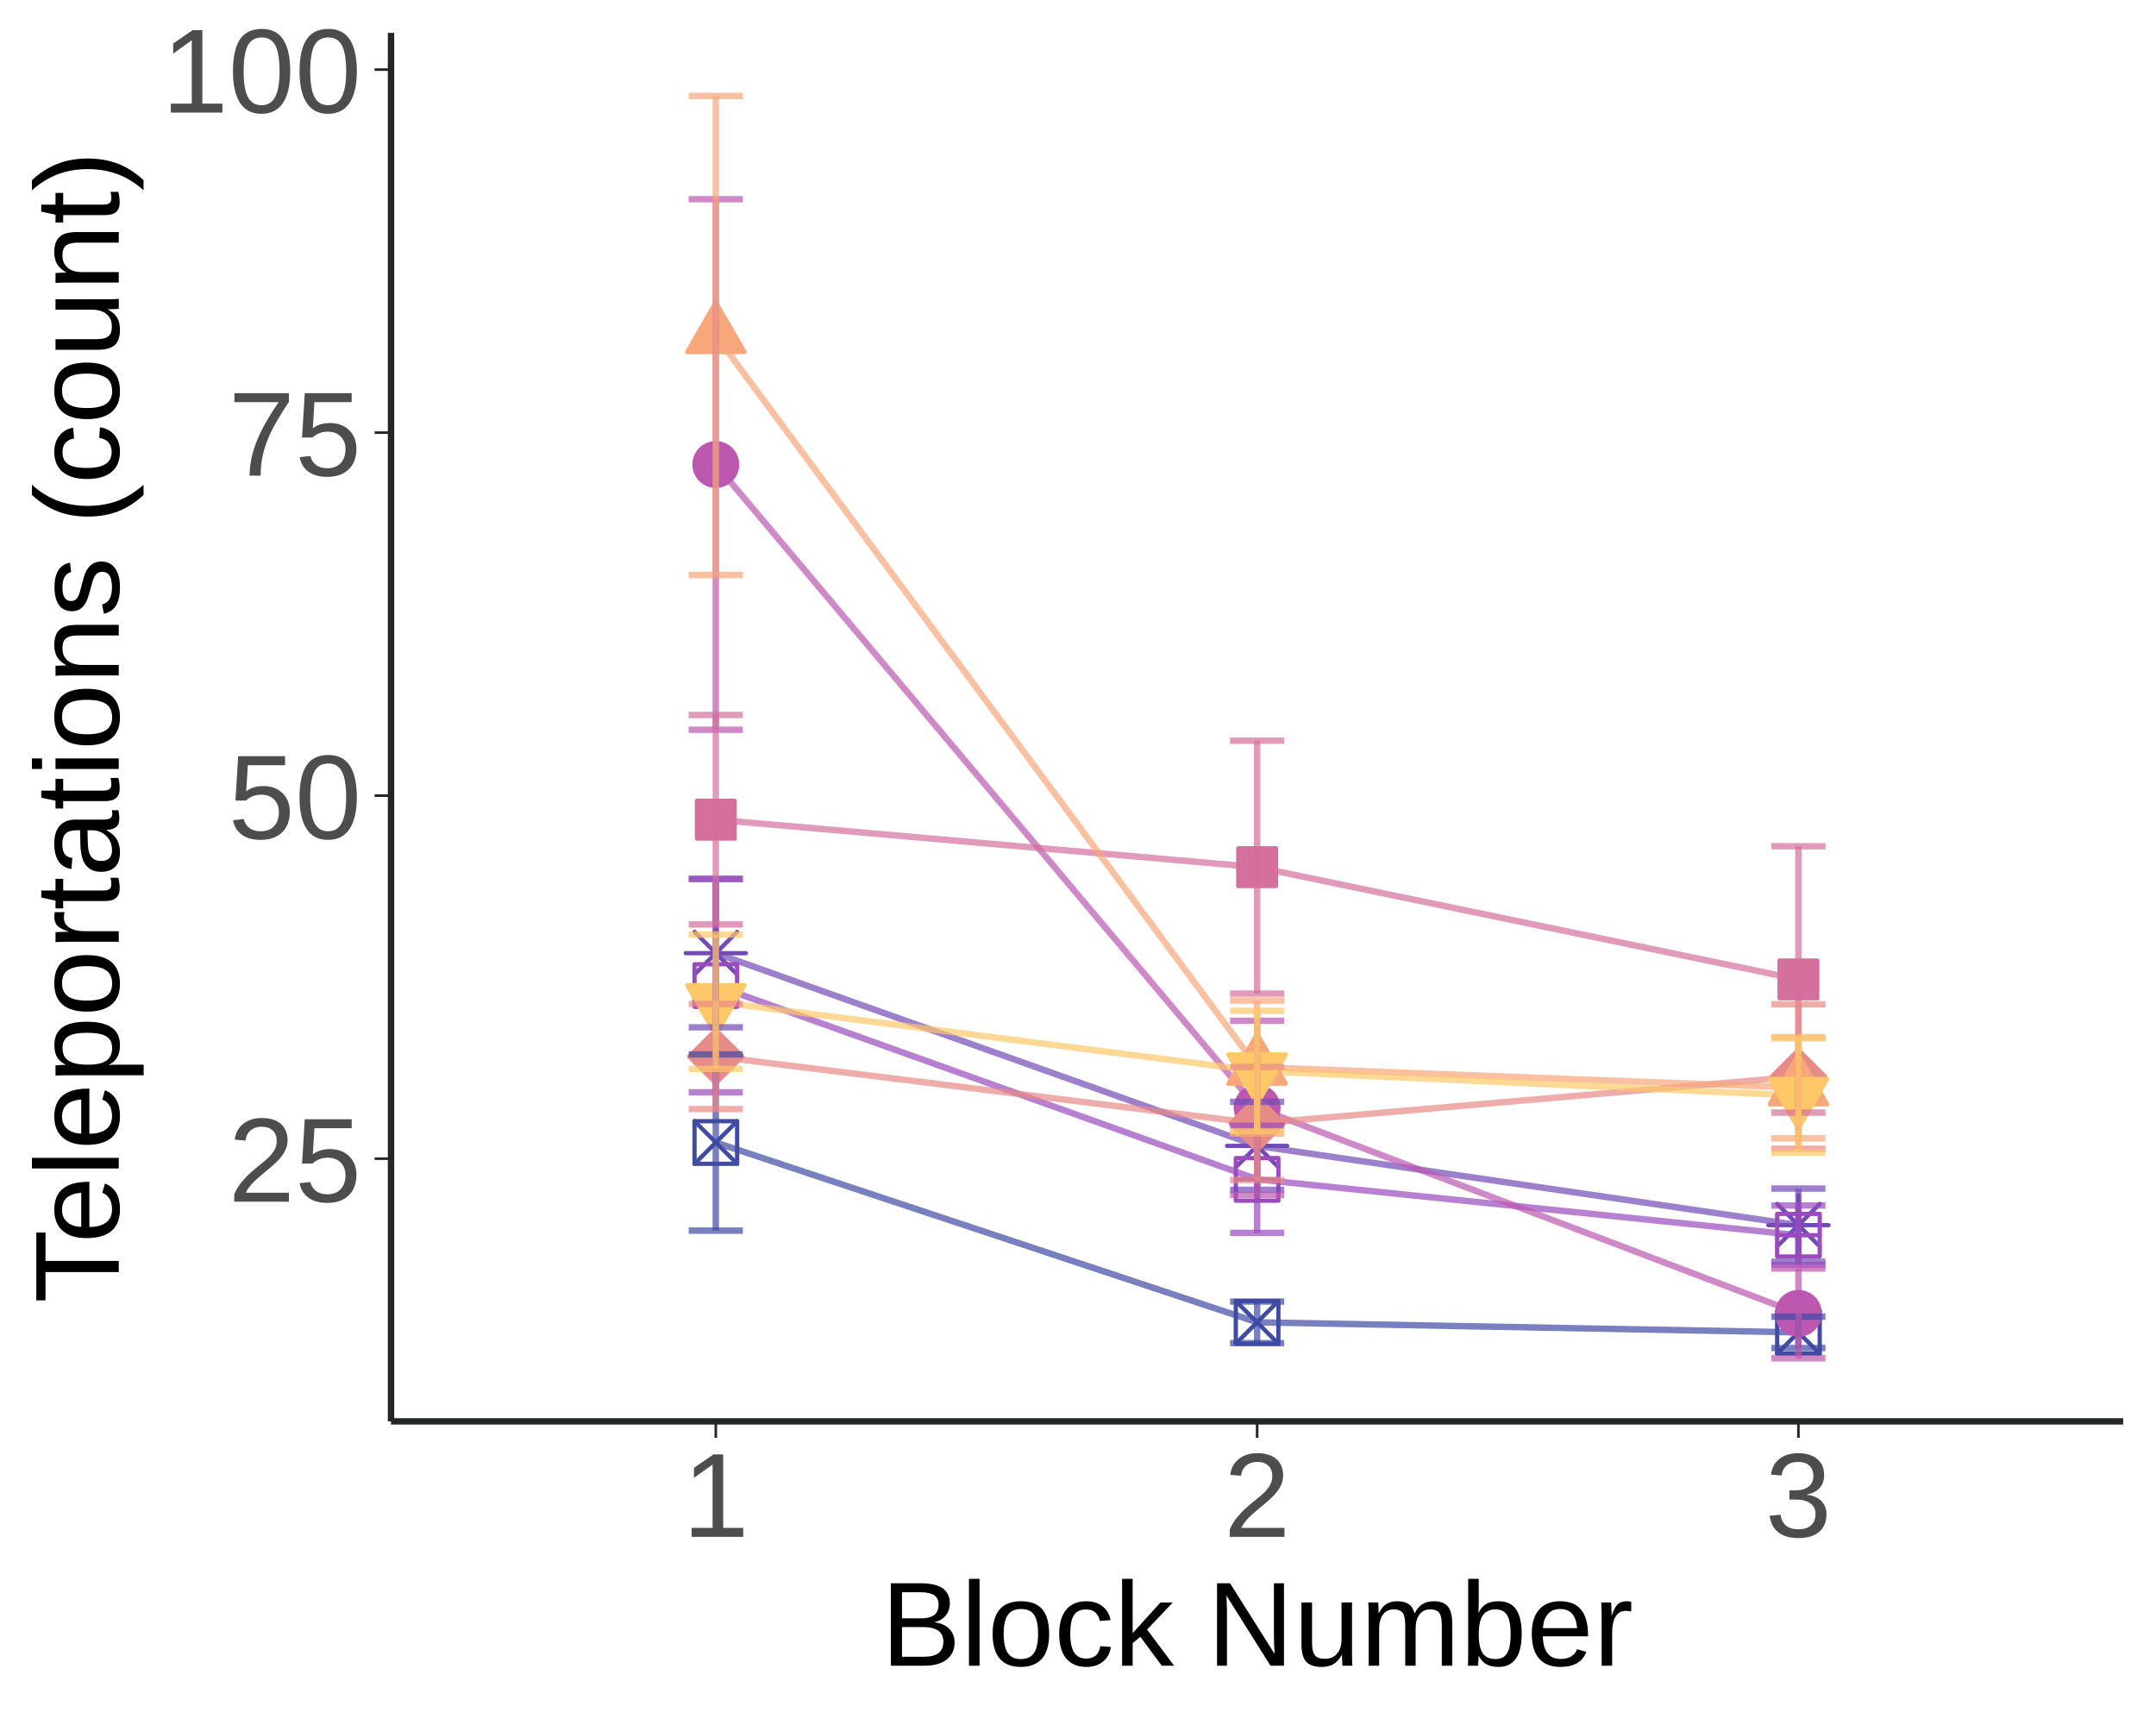
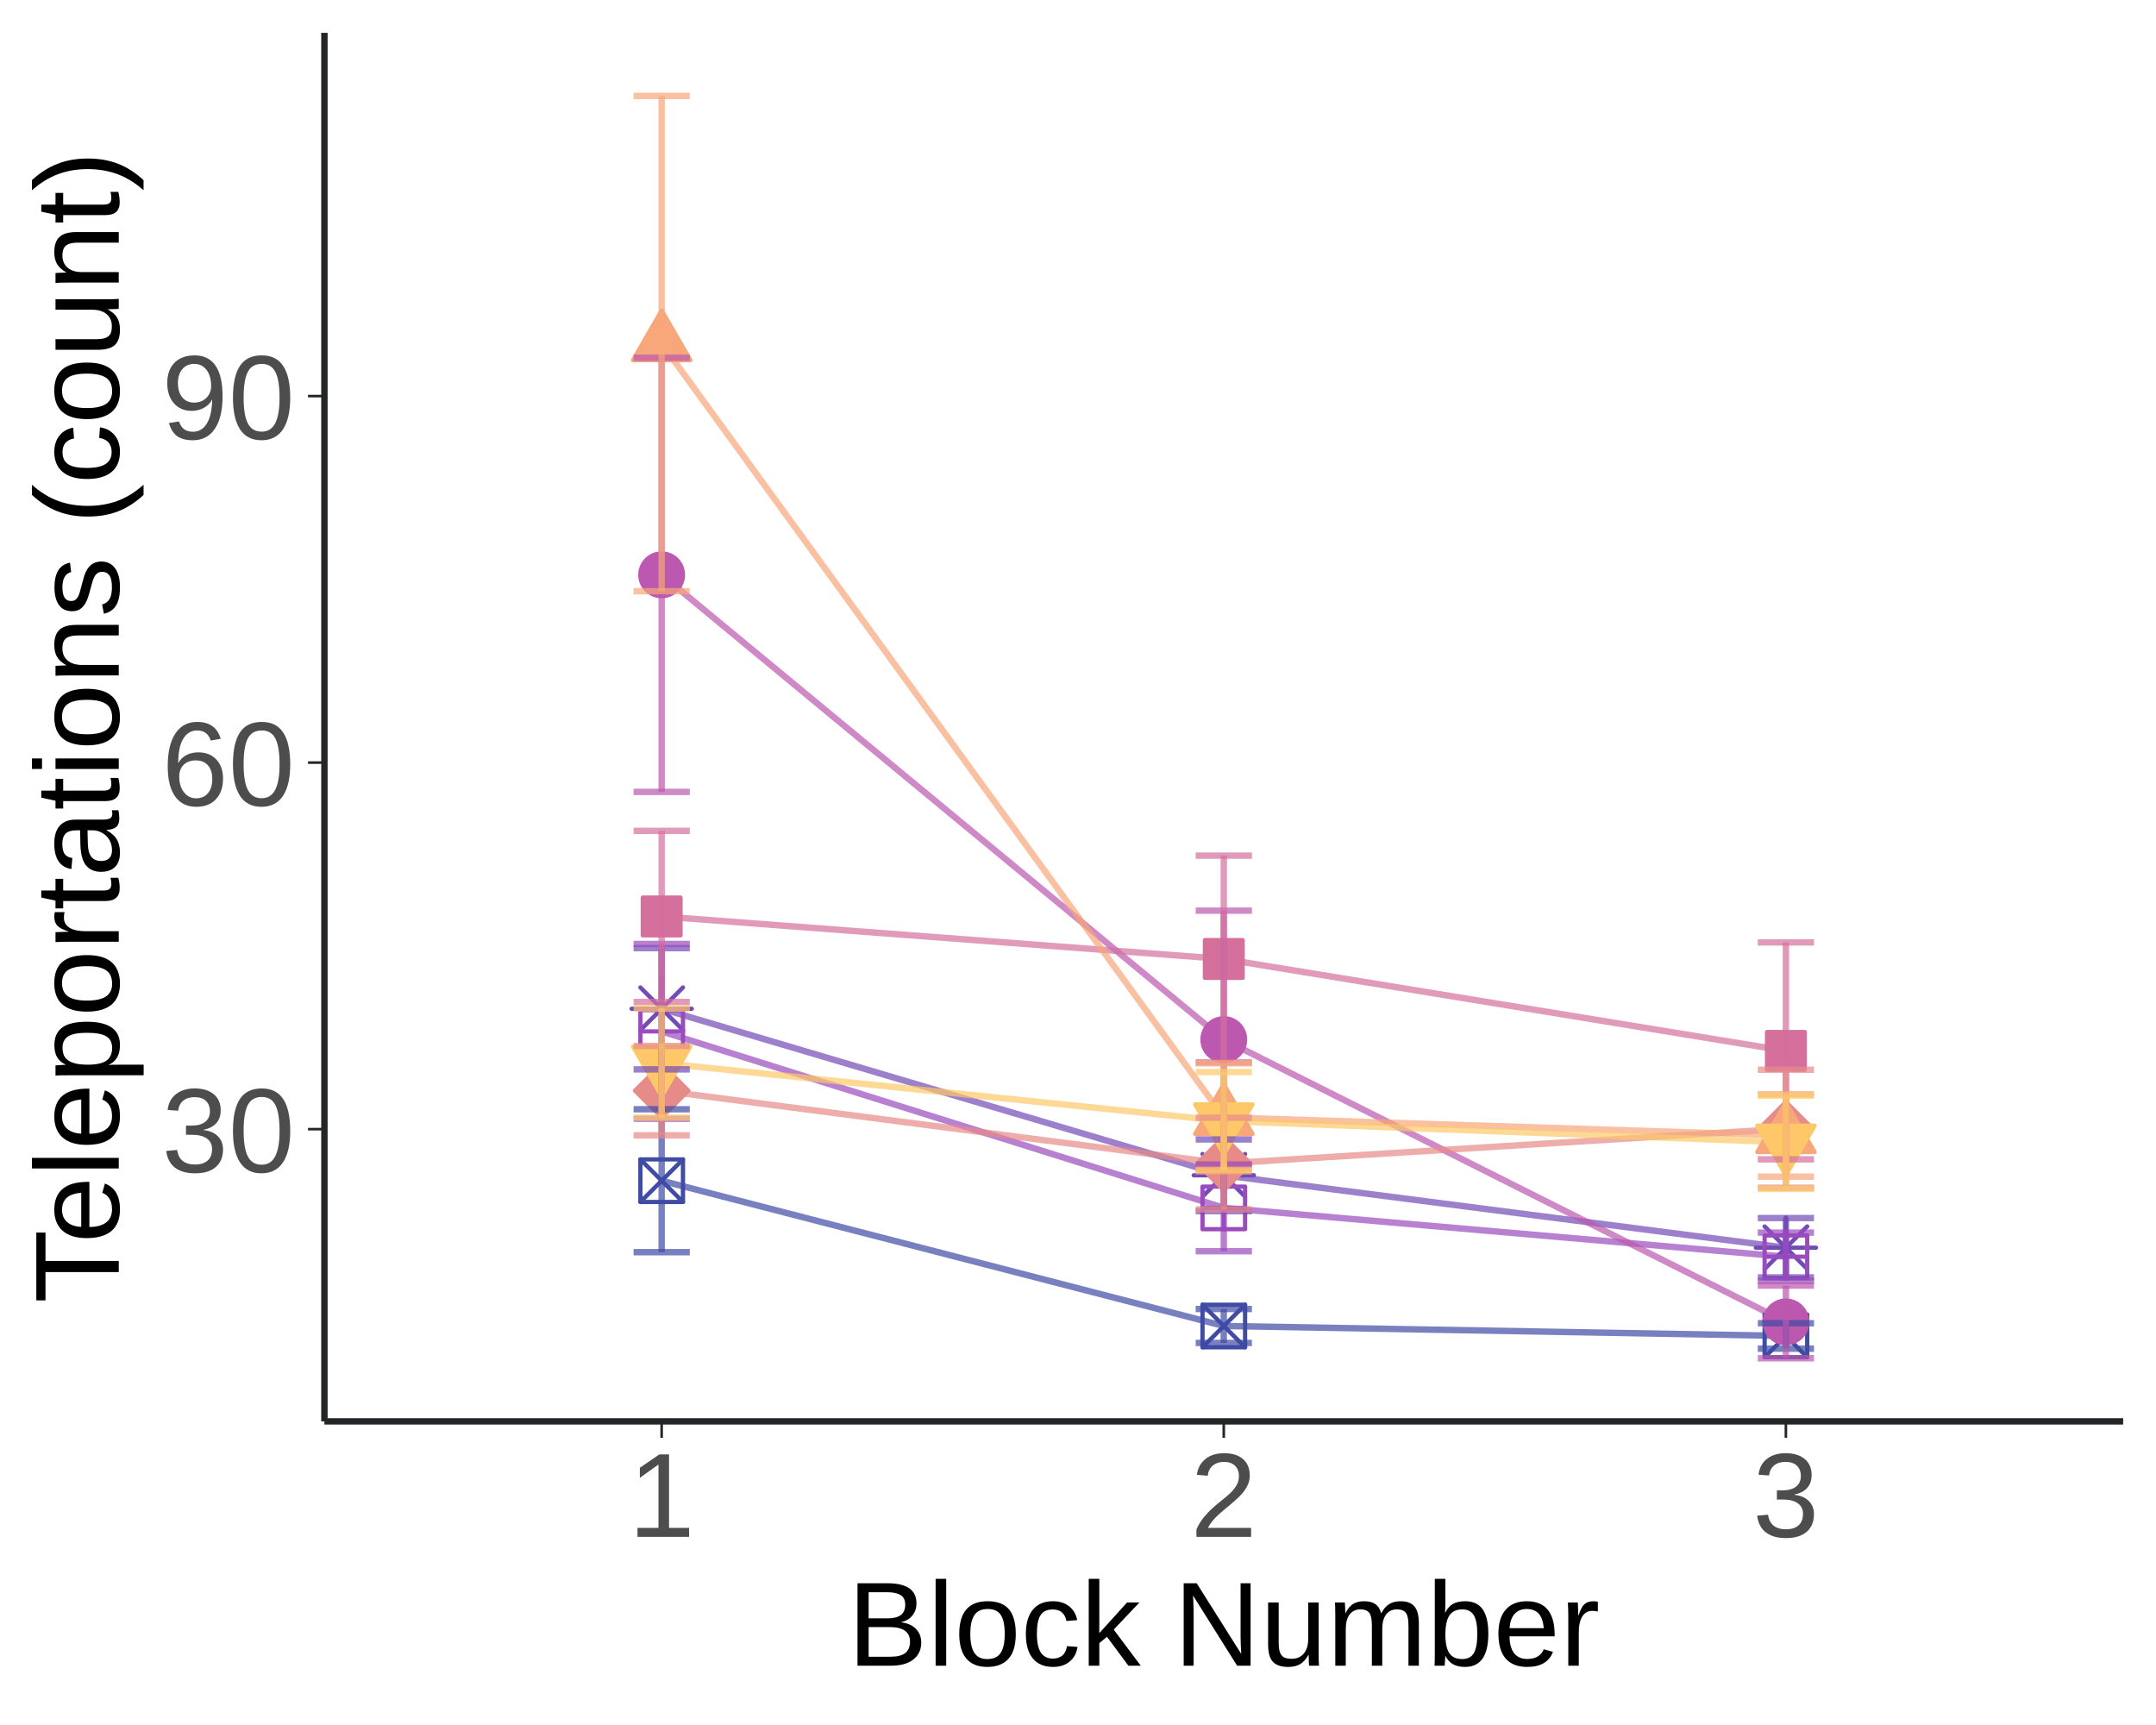
<svg xmlns="http://www.w3.org/2000/svg" class="svglite" width="360.00pt" height="288.00pt" viewBox="0 0 360.00 288.00">
  <defs>
    <style type="text/css">
    .svglite line, .svglite polyline, .svglite polygon, .svglite path, .svglite rect, .svglite circle {
      fill: none;
      stroke: #000000;
      stroke-linecap: round;
      stroke-linejoin: round;
      stroke-miterlimit: 10.00;
    }
    .svglite text {
      white-space: pre;
    }
  </style>
  </defs>
  <rect width="100%" height="100%" style="stroke: none; fill: #FFFFFF;" />
  <defs>
    <clipPath id="cpMC4wMHwzNjAuMDB8MC4wMHwyODguMDA=">
      <rect x="0.00" y="0.00" width="360.00" height="288.00" />
    </clipPath>
  </defs>
  <g clip-path="url(#cpMC4wMHwzNjAuMDB8MC4wMHwyODguMDA=)">
-     <rect x="0" y="0.00" width="360.00" height="288.00" style="stroke-width: 1.07; stroke: #FFFFFF; fill: #FFFFFF;" />
+     <rect x="0.00" y="0.00" width="360.00" height="288.00" style="stroke-width: 1.07; stroke: #FFFFFF; fill: #FFFFFF;" />
  </g>
  <defs>
-     <clipPath id="cpNjUuMjl8MzU0LjUyfDUuNDh8MjM3LjMx">
-       <rect x="65.29" y="5.48" width="289.23" height="231.83" />
+     <clipPath id="cpNTQuMTd8MzU0LjUyfDUuNDh8MjM3LjMx">
+       <rect x="54.17" y="5.48" width="300.35" height="231.83" />
    </clipPath>
  </defs>
-   <g clip-path="url(#cpNjUuMjl8MzU0LjUyfDUuNDh8MjM3LjMx)">
-     <rect x="65.29" y="5.48" width="289.23" height="231.83" style="stroke-width: 1.07; stroke: none; fill: #FFFFFF;" />
-     <polyline points="119.52,190.75 209.91,220.77 300.29,222.45 " style="stroke-width: 1.07; stroke: #404BA4; stroke-opacity: 0.70; stroke-linecap: butt;" />
-     <polyline points="119.52,159.14 209.91,191.31 300.29,204.55 " style="stroke-width: 1.07; stroke: #734BB7; stroke-opacity: 0.70; stroke-linecap: butt;" />
-     <polyline points="119.52,164.55 209.91,196.90 300.29,206.23 " style="stroke-width: 1.07; stroke: #9B4BBE; stroke-opacity: 0.70; stroke-linecap: butt;" />
-     <polyline points="119.52,77.55 209.91,184.97 300.29,219.28 " style="stroke-width: 1.07; stroke: #BC58B0; stroke-opacity: 0.70; stroke-linecap: butt;" />
-     <polyline points="119.52,136.85 209.91,144.78 300.29,163.52 " style="stroke-width: 1.07; stroke: #D5709D; stroke-opacity: 0.70; stroke-linecap: butt;" />
-     <polyline points="119.52,176.39 209.91,187.58 300.29,179.74 " style="stroke-width: 1.07; stroke: #E78B88; stroke-opacity: 0.70; stroke-linecap: butt;" />
-     <polyline points="119.52,56.01 209.91,178.16 300.29,181.61 " style="stroke-width: 1.07; stroke: #F7A779; stroke-opacity: 0.70; stroke-linecap: butt;" />
-     <polyline points="119.52,167.25 209.91,178.81 300.29,182.91 " style="stroke-width: 1.07; stroke: #FEC869; stroke-opacity: 0.70; stroke-linecap: butt;" />
-     <rect x="115.97" y="187.19" width="7.11" height="7.11" style="stroke-width: 0.71; stroke: #404BA4;" />
-     <line x1="115.97" y1="194.30" x2="123.08" y2="187.19" style="stroke-width: 0.71; stroke: #404BA4;" />
-     <line x1="115.97" y1="187.19" x2="123.08" y2="194.30" style="stroke-width: 0.71; stroke: #404BA4;" />
-     <line x1="115.97" y1="162.69" x2="123.08" y2="155.58" style="stroke-width: 0.71; stroke: #734BB7;" />
-     <line x1="115.97" y1="155.58" x2="123.08" y2="162.69" style="stroke-width: 0.71; stroke: #734BB7;" />
-     <line x1="114.50" y1="159.14" x2="124.55" y2="159.14" style="stroke-width: 0.71; stroke: #734BB7;" />
-     <line x1="119.52" y1="164.17" x2="119.52" y2="154.11" style="stroke-width: 0.71; stroke: #734BB7;" />
-     <line x1="115.97" y1="164.55" x2="123.08" y2="164.55" style="stroke-width: 0.71; stroke: #9B4BBE;" />
-     <line x1="119.52" y1="168.10" x2="119.52" y2="160.99" style="stroke-width: 0.71; stroke: #9B4BBE;" />
-     <rect x="115.97" y="160.99" width="7.11" height="7.11" style="stroke-width: 0.71; stroke: #9B4BBE;" />
-     <circle cx="119.52" cy="77.55" r="3.56" style="stroke-width: 0.71; stroke: #BC58B0; fill: #BC58B0;" />
-     <rect x="116.37" y="133.70" width="6.30" height="6.30" style="stroke-width: 0.71; stroke: #D5709D; fill: #D5709D;" />
-     <polygon points="119.52,180.84 123.98,176.39 119.52,171.93 115.07,176.39 " style="stroke-width: 0.71; stroke: #E78B88; fill: #E78B88;" />
-     <polygon points="119.52,50.48 124.31,58.77 114.74,58.77 " style="stroke-width: 0.71; stroke: #F7A779; fill: #F7A779;" />
-     <polygon points="119.52,172.78 124.31,164.49 114.74,164.49 " style="stroke-width: 0.71; stroke: #FEC869; fill: #FEC869;" />
-     <rect x="206.35" y="217.22" width="7.11" height="7.11" style="stroke-width: 0.71; stroke: #404BA4;" />
-     <line x1="206.35" y1="224.33" x2="213.46" y2="217.22" style="stroke-width: 0.71; stroke: #404BA4;" />
-     <line x1="206.35" y1="217.22" x2="213.46" y2="224.33" style="stroke-width: 0.71; stroke: #404BA4;" />
-     <line x1="206.35" y1="194.86" x2="213.46" y2="187.75" style="stroke-width: 0.71; stroke: #734BB7;" />
-     <line x1="206.35" y1="187.75" x2="213.46" y2="194.86" style="stroke-width: 0.71; stroke: #734BB7;" />
-     <line x1="204.88" y1="191.31" x2="214.93" y2="191.31" style="stroke-width: 0.71; stroke: #734BB7;" />
-     <line x1="209.91" y1="196.33" x2="209.91" y2="186.28" style="stroke-width: 0.71; stroke: #734BB7;" />
-     <line x1="206.35" y1="196.90" x2="213.46" y2="196.90" style="stroke-width: 0.71; stroke: #9B4BBE;" />
-     <line x1="209.91" y1="200.46" x2="209.91" y2="193.35" style="stroke-width: 0.71; stroke: #9B4BBE;" />
-     <rect x="206.35" y="193.35" width="7.11" height="7.11" style="stroke-width: 0.71; stroke: #9B4BBE;" />
-     <circle cx="209.91" cy="184.97" r="3.56" style="stroke-width: 0.71; stroke: #BC58B0; fill: #BC58B0;" />
-     <rect x="206.76" y="141.63" width="6.30" height="6.30" style="stroke-width: 0.71; stroke: #D5709D; fill: #D5709D;" />
-     <polygon points="209.91,192.03 214.36,187.58 209.91,183.12 205.45,187.58 " style="stroke-width: 0.71; stroke: #E78B88; fill: #E78B88;" />
-     <polygon points="209.91,172.63 214.69,180.92 205.12,180.92 " style="stroke-width: 0.71; stroke: #F7A779; fill: #F7A779;" />
-     <polygon points="209.91,184.34 214.69,176.05 205.12,176.05 " style="stroke-width: 0.71; stroke: #FEC869; fill: #FEC869;" />
-     <rect x="296.74" y="218.89" width="7.11" height="7.11" style="stroke-width: 0.71; stroke: #404BA4;" />
-     <line x1="296.74" y1="226.01" x2="303.85" y2="218.89" style="stroke-width: 0.71; stroke: #404BA4;" />
-     <line x1="296.74" y1="218.89" x2="303.85" y2="226.01" style="stroke-width: 0.71; stroke: #404BA4;" />
-     <line x1="296.74" y1="208.10" x2="303.85" y2="200.99" style="stroke-width: 0.71; stroke: #734BB7;" />
-     <line x1="296.74" y1="200.99" x2="303.85" y2="208.10" style="stroke-width: 0.71; stroke: #734BB7;" />
-     <line x1="295.26" y1="204.55" x2="305.32" y2="204.55" style="stroke-width: 0.71; stroke: #734BB7;" />
-     <line x1="300.29" y1="209.58" x2="300.29" y2="199.52" style="stroke-width: 0.71; stroke: #734BB7;" />
-     <line x1="296.74" y1="206.23" x2="303.85" y2="206.23" style="stroke-width: 0.71; stroke: #9B4BBE;" />
-     <line x1="300.29" y1="209.78" x2="300.29" y2="202.67" style="stroke-width: 0.71; stroke: #9B4BBE;" />
-     <rect x="296.74" y="202.67" width="7.11" height="7.11" style="stroke-width: 0.71; stroke: #9B4BBE;" />
-     <circle cx="300.29" cy="219.28" r="3.56" style="stroke-width: 0.71; stroke: #BC58B0; fill: #BC58B0;" />
-     <rect x="297.14" y="160.37" width="6.30" height="6.30" style="stroke-width: 0.71; stroke: #D5709D; fill: #D5709D;" />
-     <polygon points="300.29,184.20 304.75,179.74 300.29,175.29 295.83,179.74 " style="stroke-width: 0.71; stroke: #E78B88; fill: #E78B88;" />
-     <polygon points="300.29,176.08 305.08,184.37 295.50,184.37 " style="stroke-width: 0.71; stroke: #F7A779; fill: #F7A779;" />
-     <polygon points="300.29,188.44 305.08,180.15 295.50,180.15 " style="stroke-width: 0.71; stroke: #FEC869; fill: #FEC869;" />
-     <polyline points="115.00,176.04 124.04,176.04 " style="stroke-width: 1.07; stroke: #404BA4; stroke-opacity: 0.70; stroke-linecap: butt;" />
-     <polyline points="119.52,176.04 119.52,205.46 " style="stroke-width: 1.07; stroke: #404BA4; stroke-opacity: 0.70; stroke-linecap: butt;" />
-     <polyline points="115.00,205.46 124.04,205.46 " style="stroke-width: 1.07; stroke: #404BA4; stroke-opacity: 0.70; stroke-linecap: butt;" />
-     <polyline points="115.00,146.76 124.04,146.76 " style="stroke-width: 1.07; stroke: #734BB7; stroke-opacity: 0.70; stroke-linecap: butt;" />
-     <polyline points="119.52,146.76 119.52,171.52 " style="stroke-width: 1.07; stroke: #734BB7; stroke-opacity: 0.70; stroke-linecap: butt;" />
-     <polyline points="115.00,171.52 124.04,171.52 " style="stroke-width: 1.07; stroke: #734BB7; stroke-opacity: 0.70; stroke-linecap: butt;" />
-     <polyline points="115.00,146.72 124.04,146.72 " style="stroke-width: 1.07; stroke: #9B4BBE; stroke-opacity: 0.70; stroke-linecap: butt;" />
-     <polyline points="119.52,146.72 119.52,182.37 " style="stroke-width: 1.07; stroke: #9B4BBE; stroke-opacity: 0.70; stroke-linecap: butt;" />
-     <polyline points="115.00,182.37 124.04,182.37 " style="stroke-width: 1.07; stroke: #9B4BBE; stroke-opacity: 0.70; stroke-linecap: butt;" />
-     <polyline points="115.00,33.26 124.04,33.26 " style="stroke-width: 1.07; stroke: #BC58B0; stroke-opacity: 0.70; stroke-linecap: butt;" />
-     <polyline points="119.52,33.26 119.52,121.84 " style="stroke-width: 1.07; stroke: #BC58B0; stroke-opacity: 0.70; stroke-linecap: butt;" />
-     <polyline points="115.00,121.84 124.04,121.84 " style="stroke-width: 1.07; stroke: #BC58B0; stroke-opacity: 0.70; stroke-linecap: butt;" />
-     <polyline points="115.00,119.37 124.04,119.37 " style="stroke-width: 1.07; stroke: #D5709D; stroke-opacity: 0.70; stroke-linecap: butt;" />
-     <polyline points="119.52,119.37 119.52,154.34 " style="stroke-width: 1.07; stroke: #D5709D; stroke-opacity: 0.70; stroke-linecap: butt;" />
-     <polyline points="115.00,154.34 124.04,154.34 " style="stroke-width: 1.07; stroke: #D5709D; stroke-opacity: 0.70; stroke-linecap: butt;" />
-     <polyline points="115.00,167.61 124.04,167.61 " style="stroke-width: 1.07; stroke: #E78B88; stroke-opacity: 0.70; stroke-linecap: butt;" />
-     <polyline points="119.52,167.61 119.52,185.17 " style="stroke-width: 1.07; stroke: #E78B88; stroke-opacity: 0.70; stroke-linecap: butt;" />
-     <polyline points="115.00,185.17 124.04,185.17 " style="stroke-width: 1.07; stroke: #E78B88; stroke-opacity: 0.70; stroke-linecap: butt;" />
-     <polyline points="115.00,16.02 124.04,16.02 " style="stroke-width: 1.07; stroke: #F7A779; stroke-opacity: 0.70; stroke-linecap: butt;" />
-     <polyline points="119.52,16.02 119.52,96.00 " style="stroke-width: 1.07; stroke: #F7A779; stroke-opacity: 0.70; stroke-linecap: butt;" />
-     <polyline points="115.00,96.00 124.04,96.00 " style="stroke-width: 1.07; stroke: #F7A779; stroke-opacity: 0.70; stroke-linecap: butt;" />
-     <polyline points="115.00,156.04 124.04,156.04 " style="stroke-width: 1.07; stroke: #FEC869; stroke-opacity: 0.70; stroke-linecap: butt;" />
-     <polyline points="119.52,156.04 119.52,178.46 " style="stroke-width: 1.07; stroke: #FEC869; stroke-opacity: 0.70; stroke-linecap: butt;" />
-     <polyline points="115.00,178.46 124.04,178.46 " style="stroke-width: 1.07; stroke: #FEC869; stroke-opacity: 0.70; stroke-linecap: butt;" />
-     <polyline points="205.39,217.30 214.43,217.30 " style="stroke-width: 1.07; stroke: #404BA4; stroke-opacity: 0.70; stroke-linecap: butt;" />
-     <polyline points="209.91,217.30 209.91,224.24 " style="stroke-width: 1.07; stroke: #404BA4; stroke-opacity: 0.70; stroke-linecap: butt;" />
-     <polyline points="205.39,224.24 214.43,224.24 " style="stroke-width: 1.07; stroke: #404BA4; stroke-opacity: 0.70; stroke-linecap: butt;" />
-     <polyline points="205.39,183.96 214.43,183.96 " style="stroke-width: 1.07; stroke: #734BB7; stroke-opacity: 0.70; stroke-linecap: butt;" />
-     <polyline points="209.91,183.96 209.91,198.65 " style="stroke-width: 1.07; stroke: #734BB7; stroke-opacity: 0.70; stroke-linecap: butt;" />
-     <polyline points="205.39,198.65 214.43,198.65 " style="stroke-width: 1.07; stroke: #734BB7; stroke-opacity: 0.70; stroke-linecap: butt;" />
-     <polyline points="205.39,187.96 214.43,187.96 " style="stroke-width: 1.07; stroke: #9B4BBE; stroke-opacity: 0.70; stroke-linecap: butt;" />
-     <polyline points="209.91,187.96 209.91,205.84 " style="stroke-width: 1.07; stroke: #9B4BBE; stroke-opacity: 0.70; stroke-linecap: butt;" />
-     <polyline points="205.39,205.84 214.43,205.84 " style="stroke-width: 1.07; stroke: #9B4BBE; stroke-opacity: 0.70; stroke-linecap: butt;" />
-     <polyline points="205.39,170.43 214.43,170.43 " style="stroke-width: 1.07; stroke: #BC58B0; stroke-opacity: 0.70; stroke-linecap: butt;" />
-     <polyline points="209.91,170.43 209.91,199.50 " style="stroke-width: 1.07; stroke: #BC58B0; stroke-opacity: 0.70; stroke-linecap: butt;" />
-     <polyline points="205.39,199.50 214.43,199.50 " style="stroke-width: 1.07; stroke: #BC58B0; stroke-opacity: 0.70; stroke-linecap: butt;" />
-     <polyline points="205.39,123.66 214.43,123.66 " style="stroke-width: 1.07; stroke: #D5709D; stroke-opacity: 0.70; stroke-linecap: butt;" />
-     <polyline points="209.91,123.66 209.91,165.89 " style="stroke-width: 1.07; stroke: #D5709D; stroke-opacity: 0.70; stroke-linecap: butt;" />
-     <polyline points="205.39,165.89 214.43,165.89 " style="stroke-width: 1.07; stroke: #D5709D; stroke-opacity: 0.70; stroke-linecap: butt;" />
-     <polyline points="205.39,178.14 214.43,178.14 " style="stroke-width: 1.07; stroke: #E78B88; stroke-opacity: 0.70; stroke-linecap: butt;" />
-     <polyline points="209.91,178.14 209.91,197.01 " style="stroke-width: 1.07; stroke: #E78B88; stroke-opacity: 0.70; stroke-linecap: butt;" />
-     <polyline points="205.39,197.01 214.43,197.01 " style="stroke-width: 1.07; stroke: #E78B88; stroke-opacity: 0.70; stroke-linecap: butt;" />
-     <polyline points="205.39,167.05 214.43,167.05 " style="stroke-width: 1.07; stroke: #F7A779; stroke-opacity: 0.70; stroke-linecap: butt;" />
-     <polyline points="209.91,167.05 209.91,189.27 " style="stroke-width: 1.07; stroke: #F7A779; stroke-opacity: 0.70; stroke-linecap: butt;" />
-     <polyline points="205.39,189.27 214.43,189.27 " style="stroke-width: 1.07; stroke: #F7A779; stroke-opacity: 0.70; stroke-linecap: butt;" />
-     <polyline points="205.39,168.77 214.43,168.77 " style="stroke-width: 1.07; stroke: #FEC869; stroke-opacity: 0.70; stroke-linecap: butt;" />
-     <polyline points="209.91,168.77 209.91,188.86 " style="stroke-width: 1.07; stroke: #FEC869; stroke-opacity: 0.70; stroke-linecap: butt;" />
-     <polyline points="205.39,188.86 214.43,188.86 " style="stroke-width: 1.07; stroke: #FEC869; stroke-opacity: 0.70; stroke-linecap: butt;" />
-     <polyline points="295.77,219.83 304.81,219.83 " style="stroke-width: 1.07; stroke: #404BA4; stroke-opacity: 0.70; stroke-linecap: butt;" />
-     <polyline points="300.29,219.83 300.29,225.07 " style="stroke-width: 1.07; stroke: #404BA4; stroke-opacity: 0.70; stroke-linecap: butt;" />
-     <polyline points="295.77,225.07 304.81,225.07 " style="stroke-width: 1.07; stroke: #404BA4; stroke-opacity: 0.70; stroke-linecap: butt;" />
-     <polyline points="295.77,198.44 304.81,198.44 " style="stroke-width: 1.07; stroke: #734BB7; stroke-opacity: 0.70; stroke-linecap: butt;" />
-     <polyline points="300.29,198.44 300.29,210.66 " style="stroke-width: 1.07; stroke: #734BB7; stroke-opacity: 0.70; stroke-linecap: butt;" />
-     <polyline points="295.77,210.66 304.81,210.66 " style="stroke-width: 1.07; stroke: #734BB7; stroke-opacity: 0.70; stroke-linecap: butt;" />
-     <polyline points="295.77,201.27 304.81,201.27 " style="stroke-width: 1.07; stroke: #9B4BBE; stroke-opacity: 0.70; stroke-linecap: butt;" />
-     <polyline points="300.29,201.27 300.29,211.19 " style="stroke-width: 1.07; stroke: #9B4BBE; stroke-opacity: 0.70; stroke-linecap: butt;" />
-     <polyline points="295.77,211.19 304.81,211.19 " style="stroke-width: 1.07; stroke: #9B4BBE; stroke-opacity: 0.70; stroke-linecap: butt;" />
-     <polyline points="295.77,211.79 304.81,211.79 " style="stroke-width: 1.07; stroke: #BC58B0; stroke-opacity: 0.70; stroke-linecap: butt;" />
-     <polyline points="300.29,211.79 300.29,226.77 " style="stroke-width: 1.07; stroke: #BC58B0; stroke-opacity: 0.70; stroke-linecap: butt;" />
-     <polyline points="295.77,226.77 304.81,226.77 " style="stroke-width: 1.07; stroke: #BC58B0; stroke-opacity: 0.70; stroke-linecap: butt;" />
-     <polyline points="295.77,141.28 304.81,141.28 " style="stroke-width: 1.07; stroke: #D5709D; stroke-opacity: 0.70; stroke-linecap: butt;" />
-     <polyline points="300.29,141.28 300.29,185.76 " style="stroke-width: 1.07; stroke: #D5709D; stroke-opacity: 0.70; stroke-linecap: butt;" />
-     <polyline points="295.77,185.76 304.81,185.76 " style="stroke-width: 1.07; stroke: #D5709D; stroke-opacity: 0.70; stroke-linecap: butt;" />
-     <polyline points="295.77,167.68 304.81,167.68 " style="stroke-width: 1.07; stroke: #E78B88; stroke-opacity: 0.70; stroke-linecap: butt;" />
-     <polyline points="300.29,167.68 300.29,191.80 " style="stroke-width: 1.07; stroke: #E78B88; stroke-opacity: 0.70; stroke-linecap: butt;" />
-     <polyline points="295.77,191.80 304.81,191.80 " style="stroke-width: 1.07; stroke: #E78B88; stroke-opacity: 0.70; stroke-linecap: butt;" />
-     <polyline points="295.77,173.17 304.81,173.17 " style="stroke-width: 1.07; stroke: #F7A779; stroke-opacity: 0.70; stroke-linecap: butt;" />
-     <polyline points="300.29,173.17 300.29,190.05 " style="stroke-width: 1.07; stroke: #F7A779; stroke-opacity: 0.70; stroke-linecap: butt;" />
-     <polyline points="295.77,190.05 304.81,190.05 " style="stroke-width: 1.07; stroke: #F7A779; stroke-opacity: 0.70; stroke-linecap: butt;" />
-     <polyline points="295.77,173.36 304.81,173.36 " style="stroke-width: 1.07; stroke: #FEC869; stroke-opacity: 0.70; stroke-linecap: butt;" />
-     <polyline points="300.29,173.36 300.29,192.47 " style="stroke-width: 1.07; stroke: #FEC869; stroke-opacity: 0.70; stroke-linecap: butt;" />
-     <polyline points="295.77,192.47 304.81,192.47 " style="stroke-width: 1.07; stroke: #FEC869; stroke-opacity: 0.70; stroke-linecap: butt;" />
+   <g clip-path="url(#cpNTQuMTd8MzU0LjUyfDUuNDh8MjM3LjMx)">
+     <rect x="54.17" y="5.48" width="300.35" height="231.83" style="stroke-width: 1.07; stroke: none; fill: #FFFFFF;" />
+     <polyline points="110.48,197.13 204.34,221.38 298.20,223.04 " style="stroke-width: 1.07; stroke: #404BA4; stroke-opacity: 0.70; stroke-linecap: butt;" />
+     <polyline points="110.48,168.42 204.34,196.22 298.20,208.31 " style="stroke-width: 1.07; stroke: #734BB7; stroke-opacity: 0.70; stroke-linecap: butt;" />
+     <polyline points="110.48,172.20 204.34,201.66 298.20,209.82 " style="stroke-width: 1.07; stroke: #9B4BBE; stroke-opacity: 0.70; stroke-linecap: butt;" />
+     <polyline points="110.48,95.97 204.34,173.56 298.20,220.70 " style="stroke-width: 1.07; stroke: #BC58B0; stroke-opacity: 0.70; stroke-linecap: butt;" />
+     <polyline points="110.48,153.01 204.34,160.11 298.20,175.45 " style="stroke-width: 1.07; stroke: #D5709D; stroke-opacity: 0.70; stroke-linecap: butt;" />
+     <polyline points="110.48,182.09 204.34,194.26 298.20,188.44 " style="stroke-width: 1.07; stroke: #E78B88; stroke-opacity: 0.70; stroke-linecap: butt;" />
+     <polyline points="110.48,57.36 204.34,186.55 298.20,189.57 " style="stroke-width: 1.07; stroke: #F7A779; stroke-opacity: 0.70; stroke-linecap: butt;" />
+     <polyline points="110.48,177.49 204.34,187.16 298.20,190.71 " style="stroke-width: 1.07; stroke: #FEC869; stroke-opacity: 0.70; stroke-linecap: butt;" />
+     <rect x="106.93" y="193.57" width="7.11" height="7.11" style="stroke-width: 0.71; stroke: #404BA4;" />
+     <line x1="106.93" y1="200.68" x2="114.04" y2="193.57" style="stroke-width: 0.71; stroke: #404BA4;" />
+     <line x1="106.93" y1="193.57" x2="114.04" y2="200.68" style="stroke-width: 0.71; stroke: #404BA4;" />
+     <line x1="106.93" y1="171.98" x2="114.04" y2="164.86" style="stroke-width: 0.71; stroke: #734BB7;" />
+     <line x1="106.93" y1="164.86" x2="114.04" y2="171.98" style="stroke-width: 0.71; stroke: #734BB7;" />
+     <line x1="105.46" y1="168.42" x2="115.51" y2="168.42" style="stroke-width: 0.71; stroke: #734BB7;" />
+     <line x1="110.48" y1="173.45" x2="110.48" y2="163.39" style="stroke-width: 0.71; stroke: #734BB7;" />
+     <line x1="106.93" y1="172.20" x2="114.04" y2="172.20" style="stroke-width: 0.71; stroke: #9B4BBE;" />
+     <line x1="110.48" y1="175.75" x2="110.48" y2="168.64" style="stroke-width: 0.71; stroke: #9B4BBE;" />
+     <rect x="106.93" y="168.64" width="7.11" height="7.11" style="stroke-width: 0.71; stroke: #9B4BBE;" />
+     <circle cx="110.48" cy="95.97" r="3.56" style="stroke-width: 0.71; stroke: #BC58B0; fill: #BC58B0;" />
+     <rect x="107.33" y="149.86" width="6.30" height="6.30" style="stroke-width: 0.71; stroke: #D5709D; fill: #D5709D;" />
+     <polygon points="110.48,186.55 114.94,182.09 110.48,177.64 106.03,182.09 " style="stroke-width: 0.71; stroke: #E78B88; fill: #E78B88;" />
+     <polygon points="110.48,51.83 115.27,60.13 105.70,60.13 " style="stroke-width: 0.71; stroke: #F7A779; fill: #F7A779;" />
+     <polygon points="110.48,183.02 115.27,174.72 105.70,174.72 " style="stroke-width: 0.71; stroke: #FEC869; fill: #FEC869;" />
+     <rect x="200.79" y="217.83" width="7.11" height="7.11" style="stroke-width: 0.71; stroke: #404BA4;" />
+     <line x1="200.79" y1="224.94" x2="207.90" y2="217.83" style="stroke-width: 0.71; stroke: #404BA4;" />
+     <line x1="200.79" y1="217.83" x2="207.90" y2="224.94" style="stroke-width: 0.71; stroke: #404BA4;" />
+     <line x1="200.79" y1="199.78" x2="207.90" y2="192.67" style="stroke-width: 0.71; stroke: #734BB7;" />
+     <line x1="200.79" y1="192.67" x2="207.90" y2="199.78" style="stroke-width: 0.71; stroke: #734BB7;" />
+     <line x1="199.32" y1="196.22" x2="209.37" y2="196.22" style="stroke-width: 0.71; stroke: #734BB7;" />
+     <line x1="204.34" y1="201.25" x2="204.34" y2="191.19" style="stroke-width: 0.71; stroke: #734BB7;" />
+     <line x1="200.79" y1="201.66" x2="207.90" y2="201.66" style="stroke-width: 0.71; stroke: #9B4BBE;" />
+     <line x1="204.34" y1="205.22" x2="204.34" y2="198.11" style="stroke-width: 0.71; stroke: #9B4BBE;" />
+     <rect x="200.79" y="198.11" width="7.11" height="7.11" style="stroke-width: 0.71; stroke: #9B4BBE;" />
+     <circle cx="204.34" cy="173.56" r="3.56" style="stroke-width: 0.71; stroke: #BC58B0; fill: #BC58B0;" />
+     <rect x="201.19" y="156.96" width="6.30" height="6.30" style="stroke-width: 0.71; stroke: #D5709D; fill: #D5709D;" />
+     <polygon points="204.34,198.71 208.80,194.26 204.34,189.80 199.89,194.26 " style="stroke-width: 0.71; stroke: #E78B88; fill: #E78B88;" />
+     <polygon points="204.34,181.02 209.13,189.32 199.56,189.32 " style="stroke-width: 0.71; stroke: #F7A779; fill: #F7A779;" />
+     <polygon points="204.34,192.69 209.13,184.39 199.56,184.39 " style="stroke-width: 0.71; stroke: #FEC869; fill: #FEC869;" />
+     <rect x="294.65" y="219.49" width="7.11" height="7.11" style="stroke-width: 0.71; stroke: #404BA4;" />
+     <line x1="294.65" y1="226.60" x2="301.76" y2="219.49" style="stroke-width: 0.71; stroke: #404BA4;" />
+     <line x1="294.65" y1="219.49" x2="301.76" y2="226.60" style="stroke-width: 0.71; stroke: #404BA4;" />
+     <line x1="294.65" y1="211.87" x2="301.76" y2="204.76" style="stroke-width: 0.71; stroke: #734BB7;" />
+     <line x1="294.65" y1="204.76" x2="301.76" y2="211.87" style="stroke-width: 0.71; stroke: #734BB7;" />
+     <line x1="293.18" y1="208.31" x2="303.23" y2="208.31" style="stroke-width: 0.71; stroke: #734BB7;" />
+     <line x1="298.20" y1="213.34" x2="298.20" y2="203.28" style="stroke-width: 0.71; stroke: #734BB7;" />
+     <line x1="294.65" y1="209.82" x2="301.76" y2="209.82" style="stroke-width: 0.71; stroke: #9B4BBE;" />
+     <line x1="298.20" y1="213.38" x2="298.20" y2="206.27" style="stroke-width: 0.71; stroke: #9B4BBE;" />
+     <rect x="294.65" y="206.27" width="7.11" height="7.11" style="stroke-width: 0.71; stroke: #9B4BBE;" />
+     <circle cx="298.20" cy="220.70" r="3.56" style="stroke-width: 0.71; stroke: #BC58B0; fill: #BC58B0;" />
+     <rect x="295.05" y="172.30" width="6.30" height="6.30" style="stroke-width: 0.71; stroke: #D5709D; fill: #D5709D;" />
+     <polygon points="298.20,192.90 302.66,188.44 298.20,183.98 293.75,188.44 " style="stroke-width: 0.71; stroke: #E78B88; fill: #E78B88;" />
+     <polygon points="298.20,184.05 302.99,192.34 293.42,192.34 " style="stroke-width: 0.71; stroke: #F7A779; fill: #F7A779;" />
+     <polygon points="298.20,196.24 302.99,187.94 293.42,187.94 " style="stroke-width: 0.71; stroke: #FEC869; fill: #FEC869;" />
+     <polyline points="105.79,185.20 115.18,185.20 " style="stroke-width: 1.07; stroke: #404BA4; stroke-opacity: 0.70; stroke-linecap: butt;" />
+     <polyline points="110.48,185.20 110.48,209.06 " style="stroke-width: 1.07; stroke: #404BA4; stroke-opacity: 0.70; stroke-linecap: butt;" />
+     <polyline points="105.79,209.06 115.18,209.06 " style="stroke-width: 1.07; stroke: #404BA4; stroke-opacity: 0.70; stroke-linecap: butt;" />
+     <polyline points="105.79,158.30 115.18,158.30 " style="stroke-width: 1.07; stroke: #734BB7; stroke-opacity: 0.70; stroke-linecap: butt;" />
+     <polyline points="110.48,158.30 110.48,178.54 " style="stroke-width: 1.07; stroke: #734BB7; stroke-opacity: 0.70; stroke-linecap: butt;" />
+     <polyline points="105.79,178.54 115.18,178.54 " style="stroke-width: 1.07; stroke: #734BB7; stroke-opacity: 0.70; stroke-linecap: butt;" />
+     <polyline points="105.79,157.60 115.18,157.60 " style="stroke-width: 1.07; stroke: #9B4BBE; stroke-opacity: 0.70; stroke-linecap: butt;" />
+     <polyline points="110.48,157.60 110.48,186.79 " style="stroke-width: 1.07; stroke: #9B4BBE; stroke-opacity: 0.70; stroke-linecap: butt;" />
+     <polyline points="105.79,186.79 115.18,186.79 " style="stroke-width: 1.07; stroke: #9B4BBE; stroke-opacity: 0.70; stroke-linecap: butt;" />
+     <polyline points="105.79,59.73 115.18,59.73 " style="stroke-width: 1.07; stroke: #BC58B0; stroke-opacity: 0.70; stroke-linecap: butt;" />
+     <polyline points="110.48,59.73 110.48,132.21 " style="stroke-width: 1.07; stroke: #BC58B0; stroke-opacity: 0.70; stroke-linecap: butt;" />
+     <polyline points="105.79,132.21 115.18,132.21 " style="stroke-width: 1.07; stroke: #BC58B0; stroke-opacity: 0.70; stroke-linecap: butt;" />
+     <polyline points="105.79,138.72 115.18,138.72 " style="stroke-width: 1.07; stroke: #D5709D; stroke-opacity: 0.70; stroke-linecap: butt;" />
+     <polyline points="110.48,138.72 110.48,167.29 " style="stroke-width: 1.07; stroke: #D5709D; stroke-opacity: 0.70; stroke-linecap: butt;" />
+     <polyline points="105.79,167.29 115.18,167.29 " style="stroke-width: 1.07; stroke: #D5709D; stroke-opacity: 0.70; stroke-linecap: butt;" />
+     <polyline points="105.79,174.63 115.18,174.63 " style="stroke-width: 1.07; stroke: #E78B88; stroke-opacity: 0.70; stroke-linecap: butt;" />
+     <polyline points="110.48,174.63 110.48,189.55 " style="stroke-width: 1.07; stroke: #E78B88; stroke-opacity: 0.70; stroke-linecap: butt;" />
+     <polyline points="105.79,189.55 115.18,189.55 " style="stroke-width: 1.07; stroke: #E78B88; stroke-opacity: 0.70; stroke-linecap: butt;" />
+     <polyline points="105.79,16.02 115.18,16.02 " style="stroke-width: 1.07; stroke: #F7A779; stroke-opacity: 0.70; stroke-linecap: butt;" />
+     <polyline points="110.48,16.02 110.48,98.71 " style="stroke-width: 1.07; stroke: #F7A779; stroke-opacity: 0.70; stroke-linecap: butt;" />
+     <polyline points="105.79,98.71 115.18,98.71 " style="stroke-width: 1.07; stroke: #F7A779; stroke-opacity: 0.70; stroke-linecap: butt;" />
+     <polyline points="105.79,168.37 115.18,168.37 " style="stroke-width: 1.07; stroke: #FEC869; stroke-opacity: 0.70; stroke-linecap: butt;" />
+     <polyline points="110.48,168.37 110.48,186.60 " style="stroke-width: 1.07; stroke: #FEC869; stroke-opacity: 0.70; stroke-linecap: butt;" />
+     <polyline points="105.79,186.60 115.18,186.60 " style="stroke-width: 1.07; stroke: #FEC869; stroke-opacity: 0.70; stroke-linecap: butt;" />
+     <polyline points="199.65,218.55 209.04,218.55 " style="stroke-width: 1.07; stroke: #404BA4; stroke-opacity: 0.70; stroke-linecap: butt;" />
+     <polyline points="204.34,218.55 204.34,224.21 " style="stroke-width: 1.07; stroke: #404BA4; stroke-opacity: 0.70; stroke-linecap: butt;" />
+     <polyline points="199.65,224.21 209.04,224.21 " style="stroke-width: 1.07; stroke: #404BA4; stroke-opacity: 0.70; stroke-linecap: butt;" />
+     <polyline points="199.65,190.24 209.04,190.24 " style="stroke-width: 1.07; stroke: #734BB7; stroke-opacity: 0.70; stroke-linecap: butt;" />
+     <polyline points="204.34,190.24 204.34,202.21 " style="stroke-width: 1.07; stroke: #734BB7; stroke-opacity: 0.70; stroke-linecap: butt;" />
+     <polyline points="199.65,202.21 209.04,202.21 " style="stroke-width: 1.07; stroke: #734BB7; stroke-opacity: 0.70; stroke-linecap: butt;" />
+     <polyline points="199.65,194.43 209.04,194.43 " style="stroke-width: 1.07; stroke: #9B4BBE; stroke-opacity: 0.70; stroke-linecap: butt;" />
+     <polyline points="204.34,194.43 204.34,208.90 " style="stroke-width: 1.07; stroke: #9B4BBE; stroke-opacity: 0.70; stroke-linecap: butt;" />
+     <polyline points="199.65,208.90 209.04,208.90 " style="stroke-width: 1.07; stroke: #9B4BBE; stroke-opacity: 0.70; stroke-linecap: butt;" />
+     <polyline points="199.65,152.04 209.04,152.04 " style="stroke-width: 1.07; stroke: #BC58B0; stroke-opacity: 0.70; stroke-linecap: butt;" />
+     <polyline points="204.34,152.04 204.34,195.08 " style="stroke-width: 1.07; stroke: #BC58B0; stroke-opacity: 0.70; stroke-linecap: butt;" />
+     <polyline points="199.65,195.08 209.04,195.08 " style="stroke-width: 1.07; stroke: #BC58B0; stroke-opacity: 0.70; stroke-linecap: butt;" />
+     <polyline points="199.65,142.85 209.04,142.85 " style="stroke-width: 1.07; stroke: #D5709D; stroke-opacity: 0.70; stroke-linecap: butt;" />
+     <polyline points="204.34,142.85 204.34,177.36 " style="stroke-width: 1.07; stroke: #D5709D; stroke-opacity: 0.70; stroke-linecap: butt;" />
+     <polyline points="199.65,177.36 209.04,177.36 " style="stroke-width: 1.07; stroke: #D5709D; stroke-opacity: 0.70; stroke-linecap: butt;" />
+     <polyline points="199.65,186.61 209.04,186.61 " style="stroke-width: 1.07; stroke: #E78B88; stroke-opacity: 0.70; stroke-linecap: butt;" />
+     <polyline points="204.34,186.61 204.34,201.91 " style="stroke-width: 1.07; stroke: #E78B88; stroke-opacity: 0.70; stroke-linecap: butt;" />
+     <polyline points="199.65,201.91 209.04,201.91 " style="stroke-width: 1.07; stroke: #E78B88; stroke-opacity: 0.70; stroke-linecap: butt;" />
+     <polyline points="199.65,177.53 209.04,177.53 " style="stroke-width: 1.07; stroke: #F7A779; stroke-opacity: 0.70; stroke-linecap: butt;" />
+     <polyline points="204.34,177.53 204.34,195.57 " style="stroke-width: 1.07; stroke: #F7A779; stroke-opacity: 0.70; stroke-linecap: butt;" />
+     <polyline points="199.65,195.57 209.04,195.57 " style="stroke-width: 1.07; stroke: #F7A779; stroke-opacity: 0.70; stroke-linecap: butt;" />
+     <polyline points="199.65,178.99 209.04,178.99 " style="stroke-width: 1.07; stroke: #FEC869; stroke-opacity: 0.70; stroke-linecap: butt;" />
+     <polyline points="204.34,178.99 204.34,195.32 " style="stroke-width: 1.07; stroke: #FEC869; stroke-opacity: 0.70; stroke-linecap: butt;" />
+     <polyline points="199.65,195.32 209.04,195.32 " style="stroke-width: 1.07; stroke: #FEC869; stroke-opacity: 0.70; stroke-linecap: butt;" />
+     <polyline points="293.51,220.92 302.90,220.92 " style="stroke-width: 1.07; stroke: #404BA4; stroke-opacity: 0.70; stroke-linecap: butt;" />
+     <polyline points="298.20,220.92 298.20,225.17 " style="stroke-width: 1.07; stroke: #404BA4; stroke-opacity: 0.70; stroke-linecap: butt;" />
+     <polyline points="293.51,225.17 302.90,225.17 " style="stroke-width: 1.07; stroke: #404BA4; stroke-opacity: 0.70; stroke-linecap: butt;" />
+     <polyline points="293.51,203.36 302.90,203.36 " style="stroke-width: 1.07; stroke: #734BB7; stroke-opacity: 0.70; stroke-linecap: butt;" />
+     <polyline points="298.20,203.36 298.20,213.27 " style="stroke-width: 1.07; stroke: #734BB7; stroke-opacity: 0.70; stroke-linecap: butt;" />
+     <polyline points="293.51,213.27 302.90,213.27 " style="stroke-width: 1.07; stroke: #734BB7; stroke-opacity: 0.70; stroke-linecap: butt;" />
+     <polyline points="293.51,205.79 302.90,205.79 " style="stroke-width: 1.07; stroke: #9B4BBE; stroke-opacity: 0.70; stroke-linecap: butt;" />
+     <polyline points="298.20,205.79 298.20,213.85 " style="stroke-width: 1.07; stroke: #9B4BBE; stroke-opacity: 0.70; stroke-linecap: butt;" />
+     <polyline points="293.51,213.85 302.90,213.85 " style="stroke-width: 1.07; stroke: #9B4BBE; stroke-opacity: 0.70; stroke-linecap: butt;" />
+     <polyline points="293.51,214.63 302.90,214.63 " style="stroke-width: 1.07; stroke: #BC58B0; stroke-opacity: 0.70; stroke-linecap: butt;" />
+     <polyline points="298.20,214.63 298.20,226.77 " style="stroke-width: 1.07; stroke: #BC58B0; stroke-opacity: 0.70; stroke-linecap: butt;" />
+     <polyline points="293.51,226.77 302.90,226.77 " style="stroke-width: 1.07; stroke: #BC58B0; stroke-opacity: 0.70; stroke-linecap: butt;" />
+     <polyline points="293.51,157.34 302.90,157.34 " style="stroke-width: 1.07; stroke: #D5709D; stroke-opacity: 0.70; stroke-linecap: butt;" />
+     <polyline points="298.20,157.34 298.20,193.56 " style="stroke-width: 1.07; stroke: #D5709D; stroke-opacity: 0.70; stroke-linecap: butt;" />
+     <polyline points="293.51,193.56 302.90,193.56 " style="stroke-width: 1.07; stroke: #D5709D; stroke-opacity: 0.70; stroke-linecap: butt;" />
+     <polyline points="293.51,178.60 302.90,178.60 " style="stroke-width: 1.07; stroke: #E78B88; stroke-opacity: 0.70; stroke-linecap: butt;" />
+     <polyline points="298.20,178.60 298.20,198.29 " style="stroke-width: 1.07; stroke: #E78B88; stroke-opacity: 0.70; stroke-linecap: butt;" />
+     <polyline points="293.51,198.29 302.90,198.29 " style="stroke-width: 1.07; stroke: #E78B88; stroke-opacity: 0.70; stroke-linecap: butt;" />
+     <polyline points="293.51,182.69 302.90,182.69 " style="stroke-width: 1.07; stroke: #F7A779; stroke-opacity: 0.70; stroke-linecap: butt;" />
+     <polyline points="298.20,182.69 298.20,196.45 " style="stroke-width: 1.07; stroke: #F7A779; stroke-opacity: 0.70; stroke-linecap: butt;" />
+     <polyline points="293.51,196.45 302.90,196.45 " style="stroke-width: 1.07; stroke: #F7A779; stroke-opacity: 0.70; stroke-linecap: butt;" />
+     <polyline points="293.51,182.92 302.90,182.92 " style="stroke-width: 1.07; stroke: #FEC869; stroke-opacity: 0.70; stroke-linecap: butt;" />
+     <polyline points="298.20,182.92 298.20,198.49 " style="stroke-width: 1.07; stroke: #FEC869; stroke-opacity: 0.70; stroke-linecap: butt;" />
+     <polyline points="293.51,198.49 302.90,198.49 " style="stroke-width: 1.07; stroke: #FEC869; stroke-opacity: 0.70; stroke-linecap: butt;" />
  </g>
  <g clip-path="url(#cpMC4wMHwzNjAuMDB8MC4wMHwyODguMDA=)">
-     <polyline points="65.29,237.31 65.29,5.48 " style="stroke-width: 1.07; stroke: #242526; stroke-linecap: butt;" />
-     <text x="60.36" y="200.63" text-anchor="end" style="font-size: 20.00px;fill: #4D4D4D; font-family: &quot;Arial&quot;;" textLength="22.25px" lengthAdjust="spacingAndGlyphs">25</text>
-     <text x="60.36" y="140.02" text-anchor="end" style="font-size: 20.00px;fill: #4D4D4D; font-family: &quot;Arial&quot;;" textLength="22.25px" lengthAdjust="spacingAndGlyphs">50</text>
-     <text x="60.36" y="79.41" text-anchor="end" style="font-size: 20.00px;fill: #4D4D4D; font-family: &quot;Arial&quot;;" textLength="22.25px" lengthAdjust="spacingAndGlyphs">75</text>
-     <text x="60.36" y="18.80" text-anchor="end" style="font-size: 20.00px;fill: #4D4D4D; font-family: &quot;Arial&quot;;" textLength="33.37px" lengthAdjust="spacingAndGlyphs">100</text>
-     <polyline points="62.55,193.45 65.29,193.45 " style="stroke-width: 0.43; stroke: #242526; stroke-linecap: butt;" />
-     <polyline points="62.55,132.84 65.29,132.84 " style="stroke-width: 0.43; stroke: #242526; stroke-linecap: butt;" />
-     <polyline points="62.55,72.23 65.29,72.23 " style="stroke-width: 0.43; stroke: #242526; stroke-linecap: butt;" />
-     <polyline points="62.55,11.62 65.29,11.62 " style="stroke-width: 0.43; stroke: #242526; stroke-linecap: butt;" />
-     <polyline points="65.29,237.31 354.52,237.31 " style="stroke-width: 1.07; stroke: #242526; stroke-linecap: butt;" />
-     <polyline points="119.52,240.05 119.52,237.31 " style="stroke-width: 0.43; stroke: #242526; stroke-linecap: butt;" />
-     <polyline points="209.91,240.05 209.91,237.31 " style="stroke-width: 0.43; stroke: #242526; stroke-linecap: butt;" />
-     <polyline points="300.29,240.05 300.29,237.31 " style="stroke-width: 0.43; stroke: #242526; stroke-linecap: butt;" />
-     <text x="119.52" y="256.59" text-anchor="middle" style="font-size: 20.00px;fill: #4D4D4D; font-family: &quot;Arial&quot;;" textLength="11.12px" lengthAdjust="spacingAndGlyphs">1</text>
-     <text x="209.91" y="256.59" text-anchor="middle" style="font-size: 20.00px;fill: #4D4D4D; font-family: &quot;Arial&quot;;" textLength="11.12px" lengthAdjust="spacingAndGlyphs">2</text>
-     <text x="300.29" y="256.59" text-anchor="middle" style="font-size: 20.00px;fill: #4D4D4D; font-family: &quot;Arial&quot;;" textLength="11.12px" lengthAdjust="spacingAndGlyphs">3</text>
-     <text x="209.91" y="278.10" text-anchor="middle" style="font-size: 20.00px; font-family: &quot;Arial&quot;;" textLength="125.60px" lengthAdjust="spacingAndGlyphs">Block Number</text>
+     <polyline points="54.17,237.31 54.17,5.48 " style="stroke-width: 1.07; stroke: #242526; stroke-linecap: butt;" />
+     <text x="49.24" y="195.69" text-anchor="end" style="font-size: 20.00px;fill: #4D4D4D; font-family: &quot;Arial&quot;;" textLength="22.25px" lengthAdjust="spacingAndGlyphs">30</text>
+     <text x="49.24" y="134.50" text-anchor="end" style="font-size: 20.00px;fill: #4D4D4D; font-family: &quot;Arial&quot;;" textLength="22.25px" lengthAdjust="spacingAndGlyphs">60</text>
+     <text x="49.24" y="73.30" text-anchor="end" style="font-size: 20.00px;fill: #4D4D4D; font-family: &quot;Arial&quot;;" textLength="22.25px" lengthAdjust="spacingAndGlyphs">90</text>
+     <polyline points="51.43,188.52 54.17,188.52 " style="stroke-width: 0.43; stroke: #242526; stroke-linecap: butt;" />
+     <polyline points="51.43,127.32 54.17,127.32 " style="stroke-width: 0.43; stroke: #242526; stroke-linecap: butt;" />
+     <polyline points="51.43,66.13 54.17,66.13 " style="stroke-width: 0.43; stroke: #242526; stroke-linecap: butt;" />
+     <polyline points="54.17,237.31 354.52,237.31 " style="stroke-width: 1.07; stroke: #242526; stroke-linecap: butt;" />
+     <polyline points="110.48,240.05 110.48,237.31 " style="stroke-width: 0.43; stroke: #242526; stroke-linecap: butt;" />
+     <polyline points="204.34,240.05 204.34,237.31 " style="stroke-width: 0.43; stroke: #242526; stroke-linecap: butt;" />
+     <polyline points="298.20,240.05 298.20,237.31 " style="stroke-width: 0.43; stroke: #242526; stroke-linecap: butt;" />
+     <text x="110.48" y="256.59" text-anchor="middle" style="font-size: 20.00px;fill: #4D4D4D; font-family: &quot;Arial&quot;;" textLength="11.12px" lengthAdjust="spacingAndGlyphs">1</text>
+     <text x="204.34" y="256.59" text-anchor="middle" style="font-size: 20.00px;fill: #4D4D4D; font-family: &quot;Arial&quot;;" textLength="11.12px" lengthAdjust="spacingAndGlyphs">2</text>
+     <text x="298.20" y="256.59" text-anchor="middle" style="font-size: 20.00px;fill: #4D4D4D; font-family: &quot;Arial&quot;;" textLength="11.12px" lengthAdjust="spacingAndGlyphs">3</text>
+     <text x="204.34" y="278.10" text-anchor="middle" style="font-size: 20.00px; font-family: &quot;Arial&quot;;" textLength="125.60px" lengthAdjust="spacingAndGlyphs">Block Number</text>
    <text transform="translate(19.83,121.39) rotate(-90)" text-anchor="middle" style="font-size: 20.00px; font-family: &quot;Arial&quot;;" textLength="194.56px" lengthAdjust="spacingAndGlyphs">Teleportations (count)</text>
  </g>
</svg>
